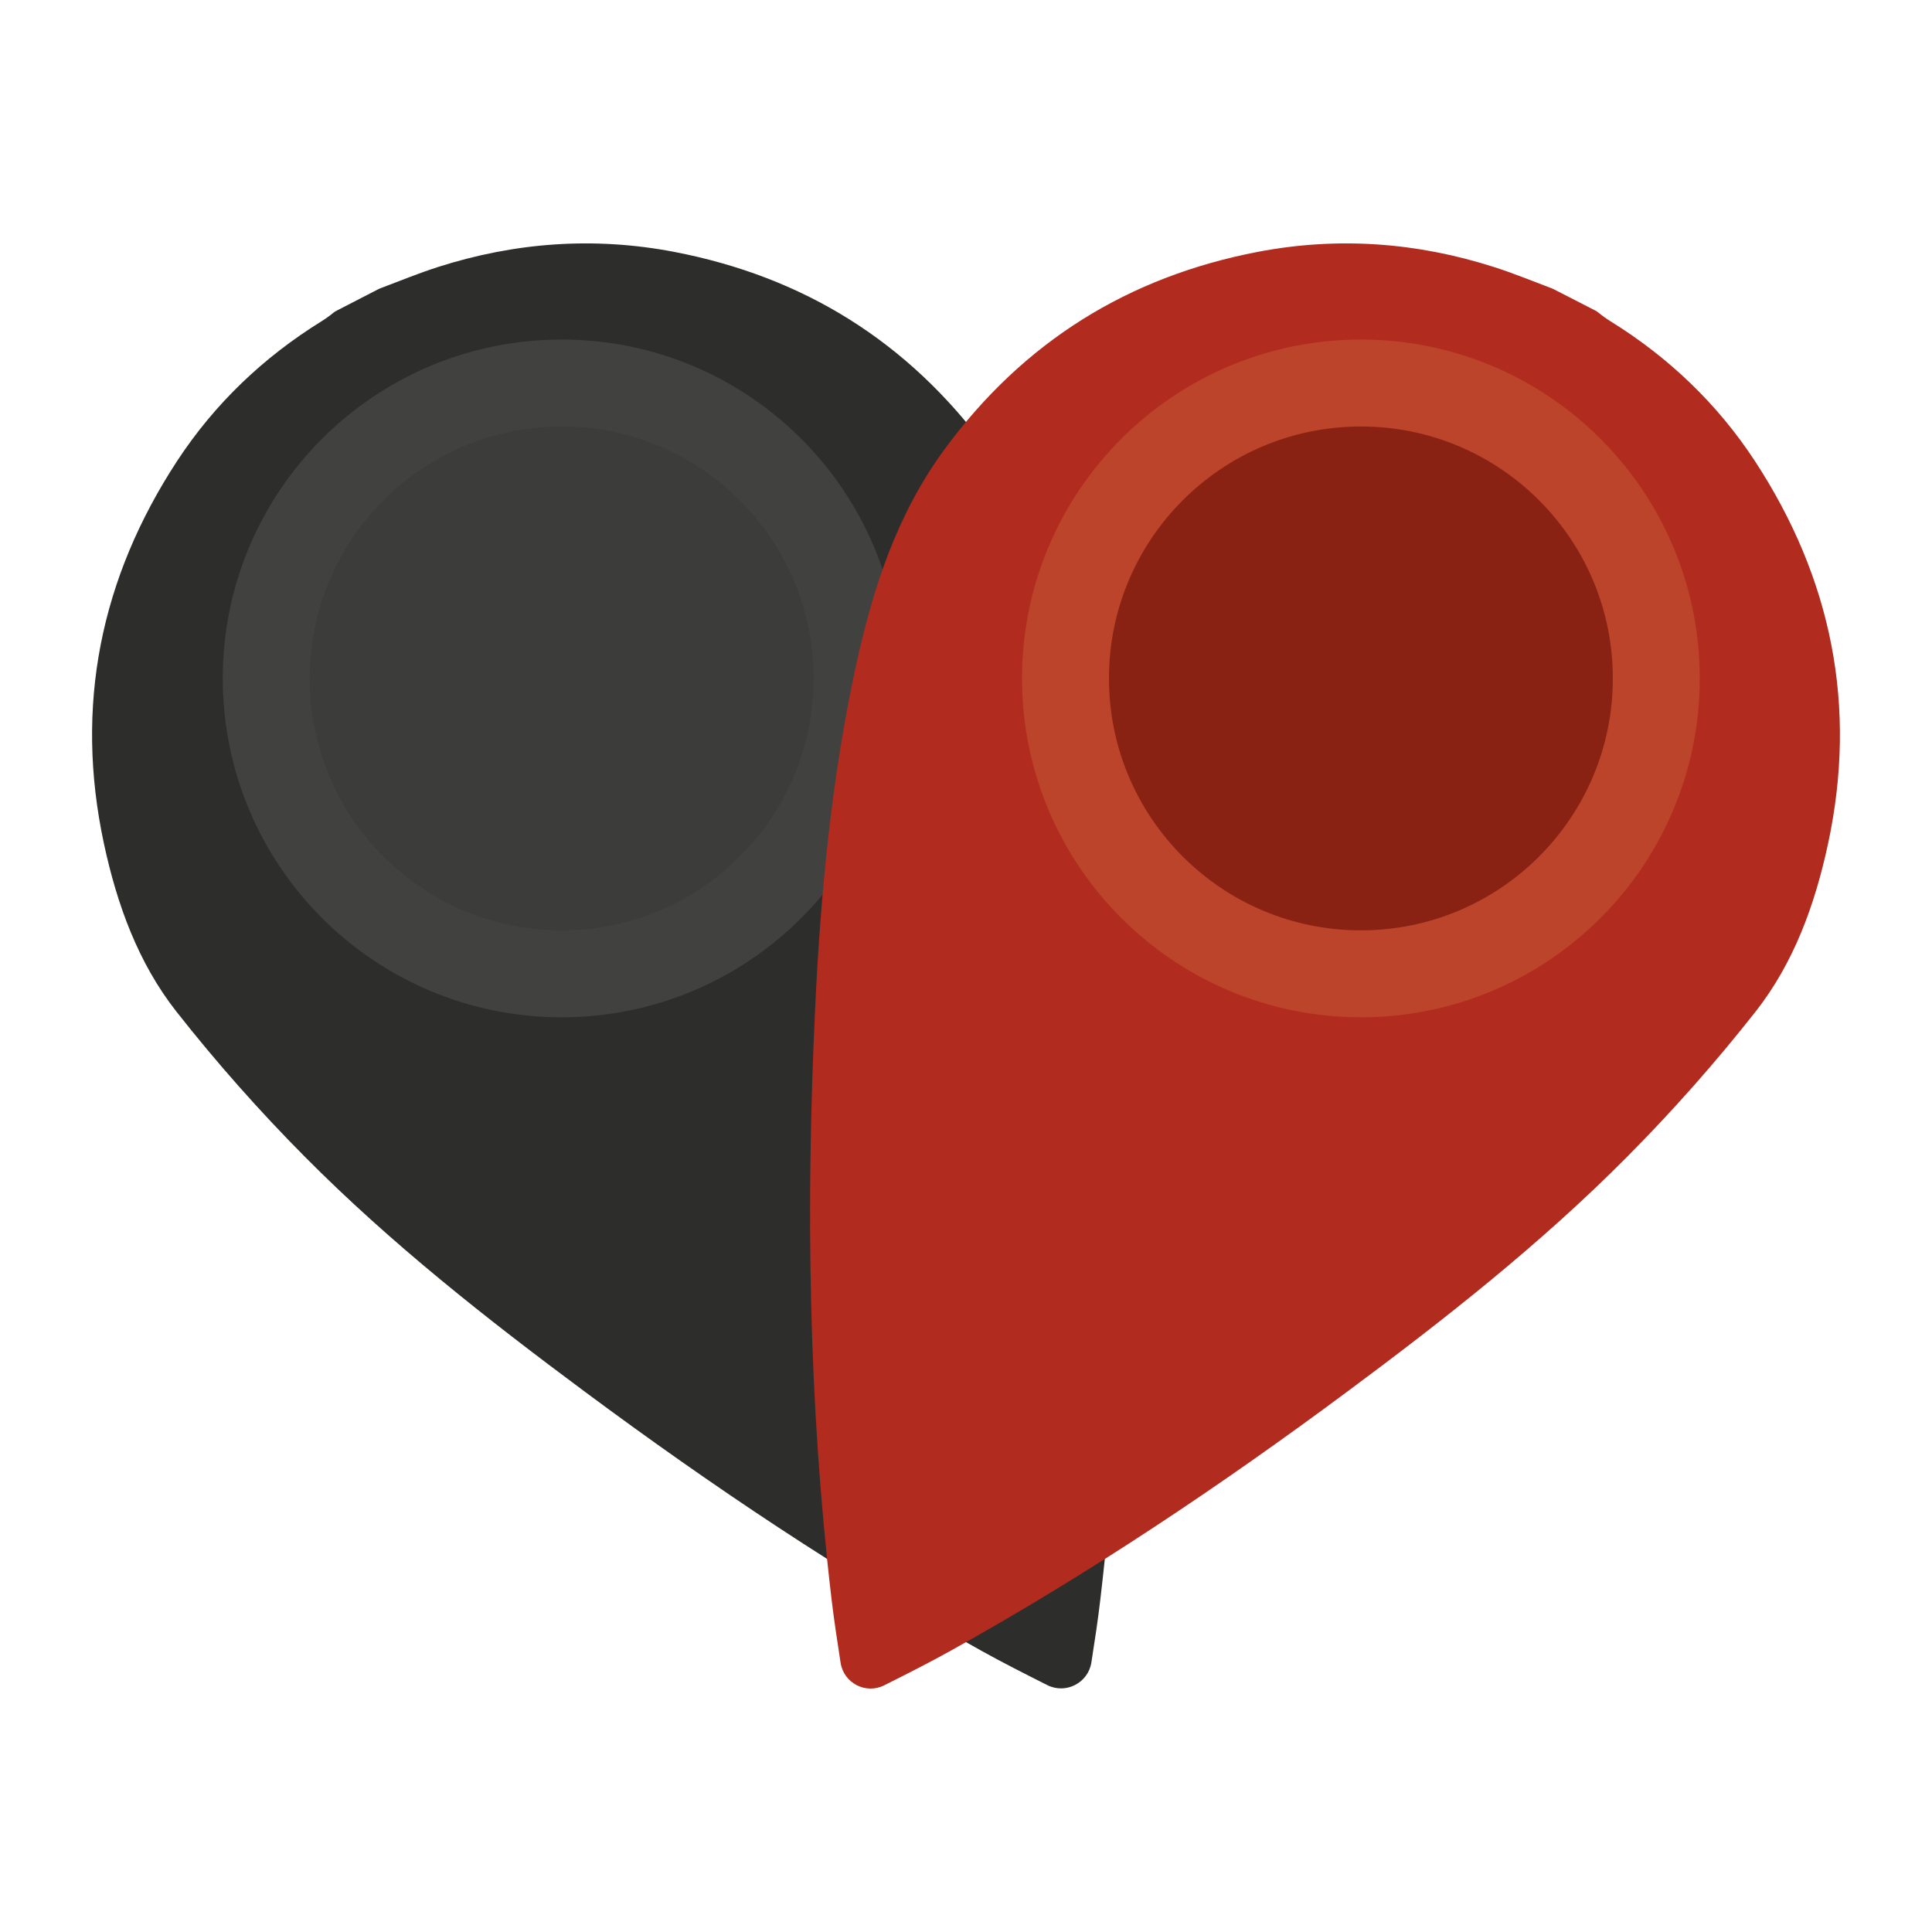
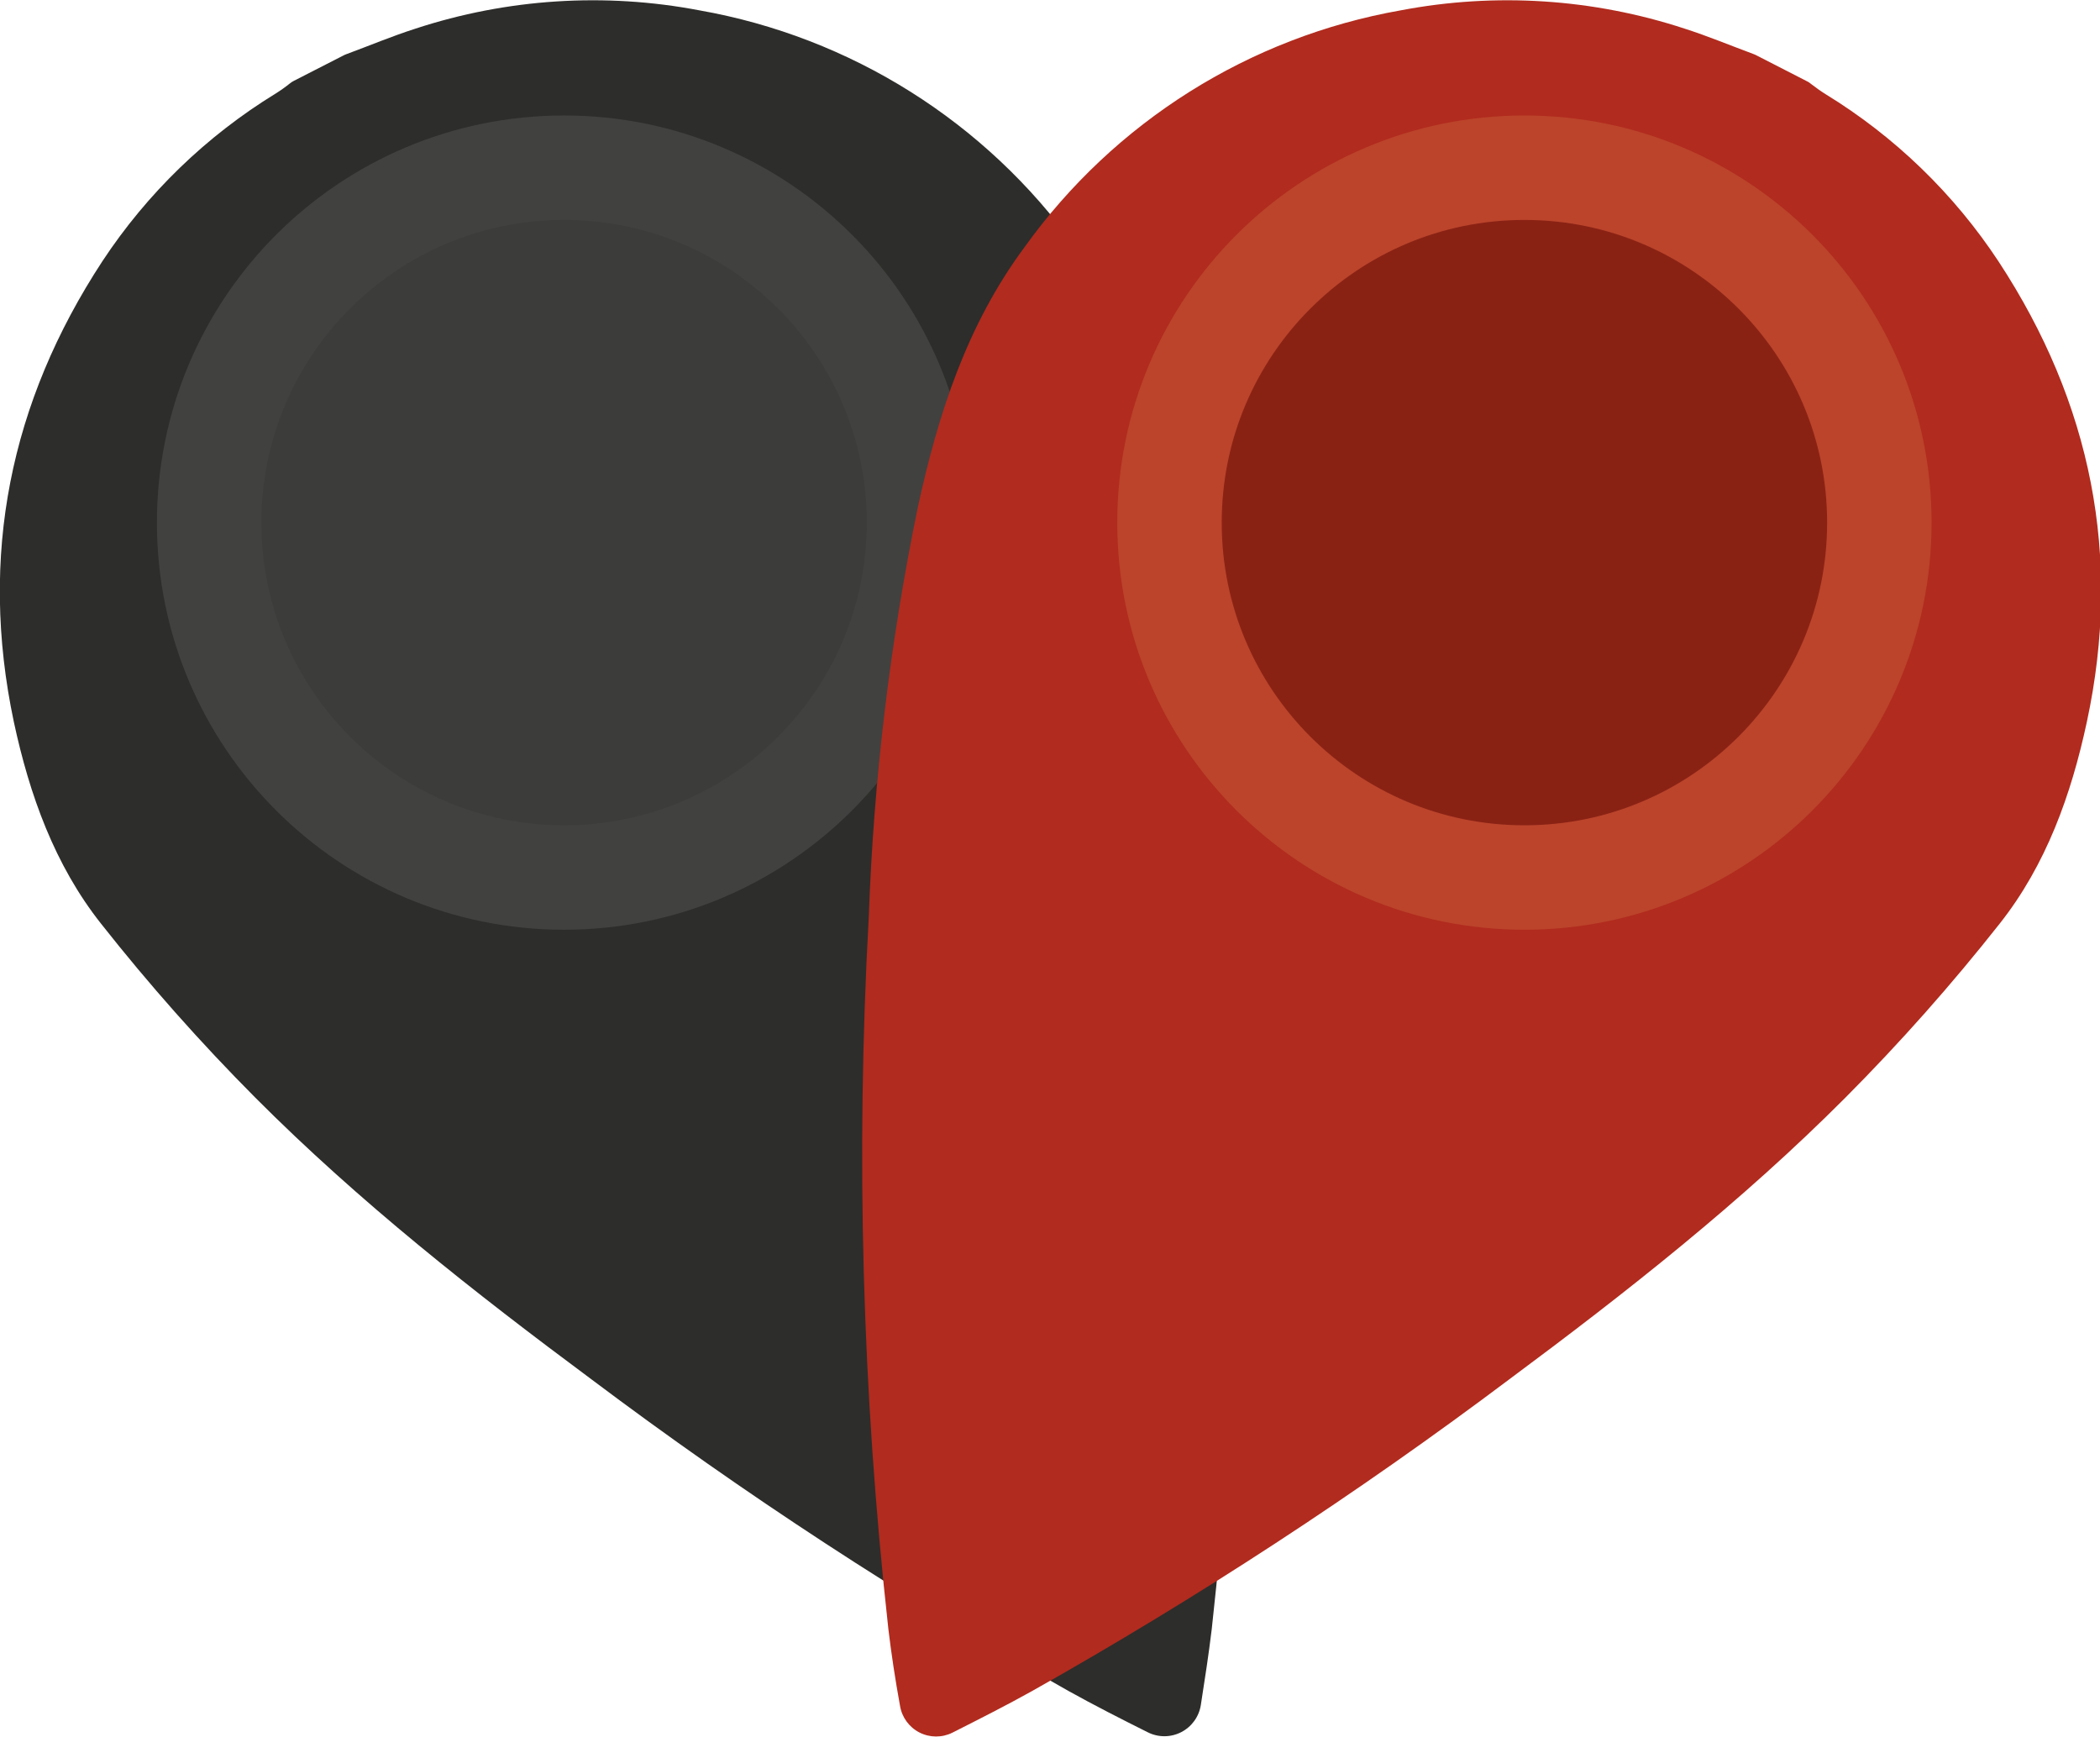
- <svg xmlns="http://www.w3.org/2000/svg" version="1.1" id="Camada_1" x="0px" y="0px" viewBox="0 0 200 200" style="enable-background:new 0 0 200 200;" xml:space="preserve">
-   <style type="text/css">
- 	.st0{fill:#2D2D2B;}
- 	.st1{fill:#3C3C3B;stroke:#414140;stroke-width:9;stroke-miterlimit:10;}
- 	.st2{fill:#B12B1E;}
- 	.st3{fill:#8A2214;stroke:#BB442B;stroke-width:9;stroke-miterlimit:10;}
- </style>
-   <g>
-     <g>
-       <g>
-         <path class="st0" d="M39.08,29.98c0.11-0.06,0.22-0.11,0.33-0.15c1.96-0.74,3.91-1.54,5.9-2.18c8.02-2.57,16.19-3.16,24.46-1.58     c13.44,2.58,24.24,9.31,32.39,20.37c4.97,6.74,7.46,14.41,9.21,22.42c2.54,11.65,3.66,23.47,4.23,35.35     c0.98,20.48,0.71,40.94-1.69,61.33c-0.25,2.16-0.58,4.31-0.93,6.55c-0.33,2.13-2.65,3.32-4.57,2.35     c-2.36-1.19-4.62-2.33-6.83-3.56c-14.32-7.96-27.91-17.06-41.05-26.82c-10.13-7.52-20.06-15.33-28.96-24.3     c-4.71-4.74-9.17-9.78-13.3-15.03c-3.98-5.06-6.16-11.11-7.51-17.39c-3.06-14.26-0.36-27.5,7.59-39.64     c3.87-5.9,8.91-10.71,14.93-14.44c0.36-0.22,0.92-0.62,1.24-0.89c0.1-0.08,0.21-0.15,0.33-0.21L39.08,29.98z" />
-       </g>
-       <circle class="st1" cx="58.14" cy="70.23" r="30.58" />
-     </g>
-     <g>
-       <g>
-         <path class="st2" d="M160.92,29.98c-0.11-0.06-0.22-0.1-0.33-0.15c-1.97-0.74-3.91-1.54-5.91-2.18     c-8.02-2.57-16.19-3.16-24.46-1.58c-13.44,2.58-24.24,9.31-32.39,20.37c-4.97,6.74-7.46,14.41-9.21,22.42     c-2.54,11.65-3.66,23.47-4.23,35.35c-0.98,20.48-0.71,40.94,1.69,61.33c0.26,2.17,0.59,4.34,0.94,6.6     c0.33,2.11,2.62,3.28,4.52,2.32c2.37-1.19,4.65-2.34,6.88-3.58c14.32-7.96,27.91-17.06,41.05-26.82     c10.13-7.52,20.06-15.33,28.96-24.3c4.71-4.74,9.17-9.78,13.3-15.03c3.98-5.06,6.16-11.11,7.51-17.39     c3.06-14.26,0.36-27.5-7.59-39.64c-3.87-5.9-8.91-10.71-14.93-14.44c-0.36-0.22-0.92-0.62-1.24-0.89     c-0.1-0.08-0.22-0.16-0.33-0.22L160.92,29.98z" />
-       </g>
-       <circle class="st3" cx="140.88" cy="70.23" r="30.58" />
-     </g>
-   </g>
+ <svg xmlns="http://www.w3.org/2000/svg" id="Camada_1" data-name="Camada 1" viewBox="0 0 180.93 149.61">
+   <path d="M39.08,30a2.07,2.07,0,0,1,.34-.15c2-.74,3.9-1.54,5.9-2.18a49,49,0,0,1,24.46-1.58,50.7,50.7,0,0,1,32.4,20.38c5,6.74,7.46,14.4,9.21,22.42a212.34,212.34,0,0,1,4.23,35.35,370.67,370.67,0,0,1-1.69,61.33c-.26,2.16-.59,4.3-.94,6.54a3.18,3.18,0,0,1-4.57,2.35c-2.36-1.18-4.62-2.33-6.83-3.56a372.91,372.91,0,0,1-41.06-26.82c-10.13-7.52-20.06-15.33-29-24.3a174,174,0,0,1-13.3-15c-4-5.06-6.16-11.1-7.51-17.39C7.7,73.08,10.4,59.85,18.35,47.71A47.79,47.79,0,0,1,33.28,33.26a13.51,13.51,0,0,0,1.25-.89,1.85,1.85,0,0,1,.33-.21Z" transform="translate(-9.53 -25.2)" fill="#2d2d2b" />
+   <circle cx="48.6" cy="45.03" r="30.58" fill="#3c3c3b" stroke="#414140" stroke-miterlimit="10" stroke-width="9" />
+   <path d="M160.92,30a2.41,2.41,0,0,0-.33-.15c-2-.74-3.91-1.54-5.91-2.18a49,49,0,0,0-24.46-1.58,50.7,50.7,0,0,0-32.4,20.38c-5,6.74-7.46,14.4-9.21,22.42a212.34,212.34,0,0,0-4.23,35.35,370.67,370.67,0,0,0,1.69,61.33c.26,2.17.59,4.34,1,6.59a3.15,3.15,0,0,0,4.52,2.33c2.37-1.2,4.65-2.35,6.87-3.59a372.91,372.91,0,0,0,41.06-26.82c10.13-7.52,20.06-15.33,29-24.3a174,174,0,0,0,13.3-15c4-5.06,6.16-11.1,7.51-17.39,3.06-14.26.36-27.49-7.59-39.63a47.68,47.68,0,0,0-14.93-14.45c-.36-.22-.92-.62-1.25-.88a1.46,1.46,0,0,0-.33-.22Z" transform="translate(-9.53 -25.2)" fill="#b12b1e" />
+   <circle cx="131.34" cy="45.03" r="30.58" fill="#8a2214" stroke="#bb442b" stroke-miterlimit="10" stroke-width="9" />
</svg>
